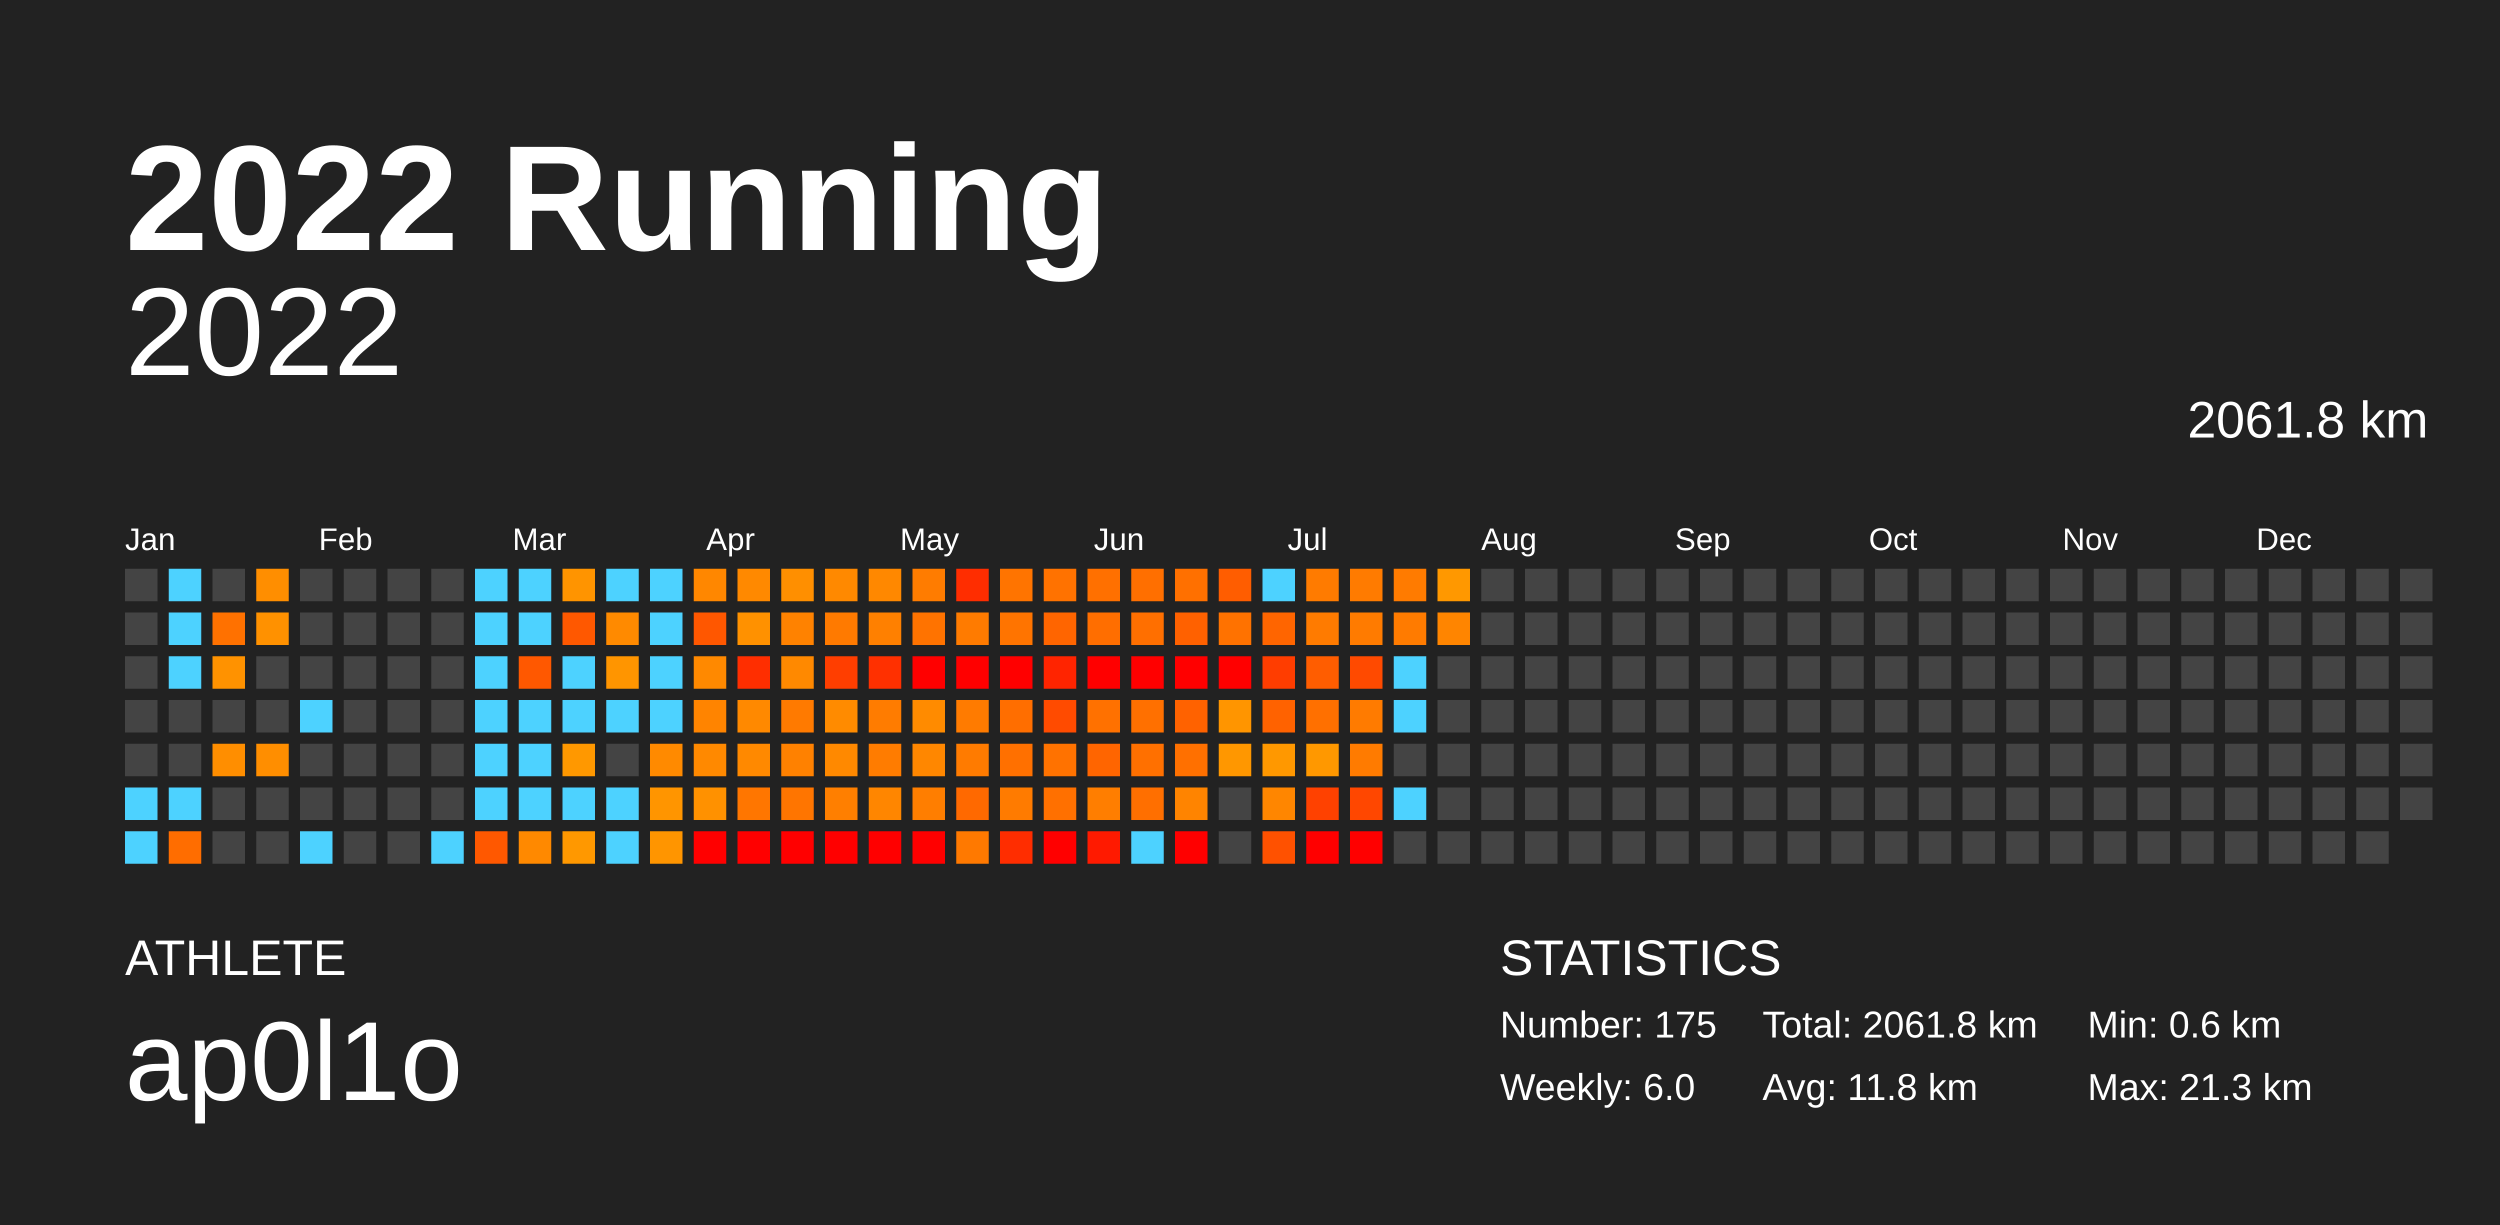
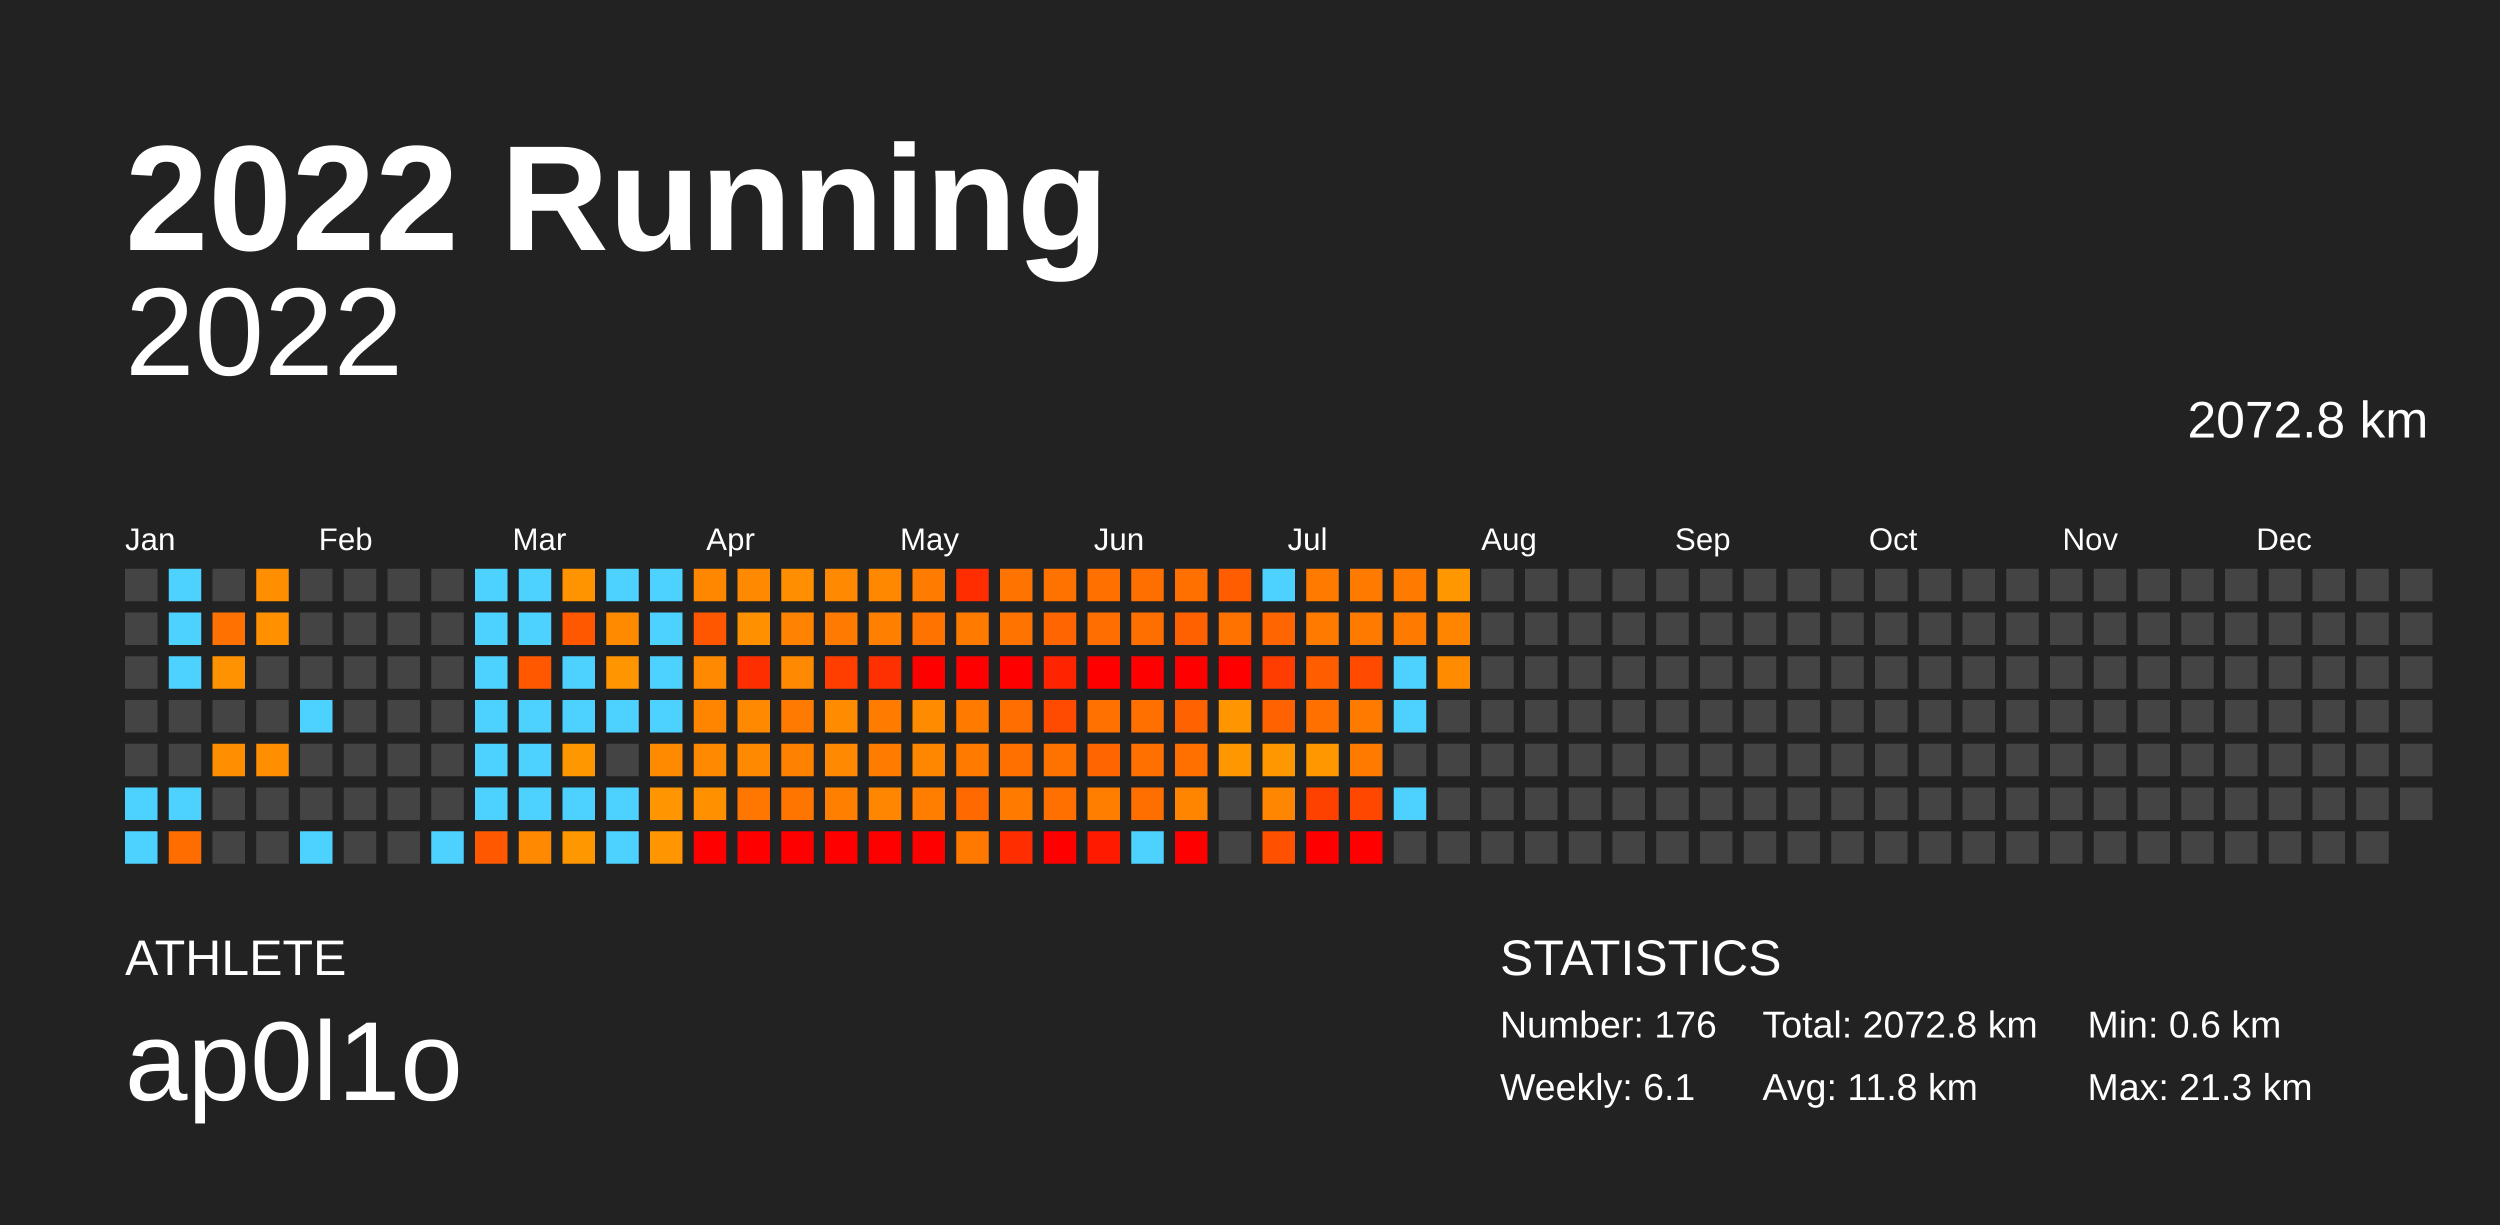
<svg xmlns="http://www.w3.org/2000/svg" baseProfile="full" height="98mm" version="1.1" viewBox="0,0,200,98" width="200mm">
  <defs />
  <rect fill="#222222" height="98" width="200" x="0" y="0" />
  <text fill="#FFFFFF" style="font-size:12px; font-family:Arial; font-weight:bold;" x="10" y="20">2022 Running</text>
  <text fill="#FFFFFF" style="font-size:4px; font-family:Arial" x="10" y="78">ATHLETE</text>
  <text fill="#FFFFFF" style="font-size:9px; font-family:Arial" x="10" y="88">ap0l1o</text>
  <text fill="#FFFFFF" style="font-size:4px; font-family:Arial" x="120" y="78">STATISTICS</text>
-   <text fill="#FFFFFF" style="font-size:3px; font-family:Arial" x="120" y="83">Number: 175</text>
-   <text fill="#FFFFFF" style="font-size:3px; font-family:Arial" x="120" y="88">Weekly: 6.0</text>
-   <text fill="#FFFFFF" style="font-size:3px; font-family:Arial" x="141" y="83">Total: 2061.8 km</text>
+   <text fill="#FFFFFF" style="font-size:3px; font-family:Arial" x="120" y="83">Number: 176</text>
+   <text fill="#FFFFFF" style="font-size:3px; font-family:Arial" x="120" y="88">Weekly: 6.1</text>
+   <text fill="#FFFFFF" style="font-size:3px; font-family:Arial" x="141" y="83">Total: 2072.8 km</text>
  <text fill="#FFFFFF" style="font-size:3px; font-family:Arial" x="141" y="88">Avg: 11.8 km</text>
  <text fill="#FFFFFF" style="font-size:3px; font-family:Arial" x="167" y="83">Min: 0.6 km</text>
  <text fill="#FFFFFF" style="font-size:3px; font-family:Arial" x="167" y="88">Max: 21.3 km</text>
  <text alignment-baseline="hanging" fill="#FFFFFF" style="font-size:10.0px; font-family:Arial;" x="10" y="30">2022</text>
-   <text alignment-baseline="hanging" fill="#FFFFFF" style="font-size:4.125px; font-family:Arial;" x="175" y="35">2061.8 km</text>
+   <text alignment-baseline="hanging" fill="#FFFFFF" style="font-size:4.125px; font-family:Arial;" x="175" y="35">2072.8 km</text>
  <text fill="#FFFFFF" style="font-size:2.5px; font-family:Arial" x="10.0" y="44">Jan</text>
  <text fill="#FFFFFF" style="font-size:2.5px; font-family:Arial" x="25.5" y="44">Feb</text>
  <text fill="#FFFFFF" style="font-size:2.5px; font-family:Arial" x="41.0" y="44">Mar</text>
  <text fill="#FFFFFF" style="font-size:2.5px; font-family:Arial" x="56.5" y="44">Apr</text>
  <text fill="#FFFFFF" style="font-size:2.5px; font-family:Arial" x="72.0" y="44">May</text>
  <text fill="#FFFFFF" style="font-size:2.5px; font-family:Arial" x="87.5" y="44">Jun</text>
  <text fill="#FFFFFF" style="font-size:2.5px; font-family:Arial" x="103.0" y="44">Jul</text>
  <text fill="#FFFFFF" style="font-size:2.5px; font-family:Arial" x="118.5" y="44">Aug</text>
  <text fill="#FFFFFF" style="font-size:2.5px; font-family:Arial" x="134.0" y="44">Sep</text>
  <text fill="#FFFFFF" style="font-size:2.5px; font-family:Arial" x="149.5" y="44">Oct</text>
  <text fill="#FFFFFF" style="font-size:2.5px; font-family:Arial" x="165.0" y="44">Nov</text>
  <text fill="#FFFFFF" style="font-size:2.5px; font-family:Arial" x="180.5" y="44">Dec</text>
  <rect fill="#444444" height="2.6" width="2.6" x="10.0" y="45.5" />
  <rect fill="#444444" height="2.6" width="2.6" x="10.0" y="49.0" />
  <rect fill="#444444" height="2.6" width="2.6" x="10.0" y="52.5" />
  <rect fill="#444444" height="2.6" width="2.6" x="10.0" y="56.0" />
  <rect fill="#444444" height="2.6" width="2.6" x="10.0" y="59.5" />
  <rect fill="#4dd2ff" height="2.6" width="2.6" x="10.0" y="63.0" />
  <rect fill="#4dd2ff" height="2.6" width="2.6" x="10.0" y="66.5" />
  <rect fill="#4dd2ff" height="2.6" width="2.6" x="13.5" y="45.5" />
  <rect fill="#4dd2ff" height="2.6" width="2.6" x="13.5" y="49.0" />
  <rect fill="#4dd2ff" height="2.6" width="2.6" x="13.5" y="52.5" />
  <rect fill="#444444" height="2.6" width="2.6" x="13.5" y="56.0" />
  <rect fill="#444444" height="2.6" width="2.6" x="13.5" y="59.5" />
  <rect fill="#4dd2ff" height="2.6" width="2.6" x="13.5" y="63.0" />
  <rect fill="#ff6d00" height="2.6" width="2.6" x="13.5" y="66.5" />
  <rect fill="#444444" height="2.6" width="2.6" x="17.0" y="45.5" />
  <rect fill="#ff7100" height="2.6" width="2.6" x="17.0" y="49.0" />
  <rect fill="#ff9200" height="2.6" width="2.6" x="17.0" y="52.5" />
  <rect fill="#444444" height="2.6" width="2.6" x="17.0" y="56.0" />
  <rect fill="#ff8e00" height="2.6" width="2.6" x="17.0" y="59.5" />
  <rect fill="#444444" height="2.6" width="2.6" x="17.0" y="63.0" />
  <rect fill="#444444" height="2.6" width="2.6" x="17.0" y="66.5" />
  <rect fill="#ff8e00" height="2.6" width="2.6" x="20.5" y="45.5" />
  <rect fill="#ff9100" height="2.6" width="2.6" x="20.5" y="49.0" />
  <rect fill="#444444" height="2.6" width="2.6" x="20.5" y="52.5" />
  <rect fill="#444444" height="2.6" width="2.6" x="20.5" y="56.0" />
  <rect fill="#ff8e00" height="2.6" width="2.6" x="20.5" y="59.5" />
  <rect fill="#444444" height="2.6" width="2.6" x="20.5" y="63.0" />
  <rect fill="#444444" height="2.6" width="2.6" x="20.5" y="66.5" />
  <rect fill="#444444" height="2.6" width="2.6" x="24.0" y="45.5" />
  <rect fill="#444444" height="2.6" width="2.6" x="24.0" y="49.0" />
  <rect fill="#444444" height="2.6" width="2.6" x="24.0" y="52.5" />
  <rect fill="#4dd2ff" height="2.6" width="2.6" x="24.0" y="56.0" />
  <rect fill="#444444" height="2.6" width="2.6" x="24.0" y="59.5" />
  <rect fill="#444444" height="2.6" width="2.6" x="24.0" y="63.0" />
  <rect fill="#4dd2ff" height="2.6" width="2.6" x="24.0" y="66.5" />
  <rect fill="#444444" height="2.6" width="2.6" x="27.5" y="45.5" />
  <rect fill="#444444" height="2.6" width="2.6" x="27.5" y="49.0" />
  <rect fill="#444444" height="2.6" width="2.6" x="27.5" y="52.5" />
  <rect fill="#444444" height="2.6" width="2.6" x="27.5" y="56.0" />
  <rect fill="#444444" height="2.6" width="2.6" x="27.5" y="59.5" />
  <rect fill="#444444" height="2.6" width="2.6" x="27.5" y="63.0" />
  <rect fill="#444444" height="2.6" width="2.6" x="27.5" y="66.5" />
  <rect fill="#444444" height="2.6" width="2.6" x="31.0" y="45.5" />
  <rect fill="#444444" height="2.6" width="2.6" x="31.0" y="49.0" />
  <rect fill="#444444" height="2.6" width="2.6" x="31.0" y="52.5" />
  <rect fill="#444444" height="2.6" width="2.6" x="31.0" y="56.0" />
  <rect fill="#444444" height="2.6" width="2.6" x="31.0" y="59.5" />
  <rect fill="#444444" height="2.6" width="2.6" x="31.0" y="63.0" />
  <rect fill="#444444" height="2.6" width="2.6" x="31.0" y="66.5" />
  <rect fill="#444444" height="2.6" width="2.6" x="34.5" y="45.5" />
  <rect fill="#444444" height="2.6" width="2.6" x="34.5" y="49.0" />
  <rect fill="#444444" height="2.6" width="2.6" x="34.5" y="52.5" />
  <rect fill="#444444" height="2.6" width="2.6" x="34.5" y="56.0" />
  <rect fill="#444444" height="2.6" width="2.6" x="34.5" y="59.5" />
  <rect fill="#444444" height="2.6" width="2.6" x="34.5" y="63.0" />
  <rect fill="#4dd2ff" height="2.6" width="2.6" x="34.5" y="66.5" />
  <rect fill="#4dd2ff" height="2.6" width="2.6" x="38.0" y="45.5" />
  <rect fill="#4dd2ff" height="2.6" width="2.6" x="38.0" y="49.0" />
  <rect fill="#4dd2ff" height="2.6" width="2.6" x="38.0" y="52.5" />
  <rect fill="#4dd2ff" height="2.6" width="2.6" x="38.0" y="56.0" />
  <rect fill="#4dd2ff" height="2.6" width="2.6" x="38.0" y="59.5" />
  <rect fill="#4dd2ff" height="2.6" width="2.6" x="38.0" y="63.0" />
  <rect fill="#ff5800" height="2.6" width="2.6" x="38.0" y="66.5" />
  <rect fill="#4dd2ff" height="2.6" width="2.6" x="41.5" y="45.5" />
  <rect fill="#4dd2ff" height="2.6" width="2.6" x="41.5" y="49.0" />
  <rect fill="#ff5800" height="2.6" width="2.6" x="41.5" y="52.5" />
  <rect fill="#4dd2ff" height="2.6" width="2.6" x="41.5" y="56.0" />
  <rect fill="#4dd2ff" height="2.6" width="2.6" x="41.5" y="59.5" />
  <rect fill="#4dd2ff" height="2.6" width="2.6" x="41.5" y="63.0" />
  <rect fill="#ff8900" height="2.6" width="2.6" x="41.5" y="66.5" />
  <rect fill="#ff9400" height="2.6" width="2.6" x="45.0" y="45.5" />
  <rect fill="#ff5800" height="2.6" width="2.6" x="45.0" y="49.0" />
  <rect fill="#4dd2ff" height="2.6" width="2.6" x="45.0" y="52.5" />
  <rect fill="#4dd2ff" height="2.6" width="2.6" x="45.0" y="56.0" />
  <rect fill="#ff9800" height="2.6" width="2.6" x="45.0" y="59.5" />
  <rect fill="#4dd2ff" height="2.6" width="2.6" x="45.0" y="63.0" />
  <rect fill="#ff9800" height="2.6" width="2.6" x="45.0" y="66.5" />
  <rect fill="#4dd2ff" height="2.6" width="2.6" x="48.5" y="45.5" />
  <rect fill="#ff8a00" height="2.6" width="2.6" x="48.5" y="49.0" />
  <rect fill="#ff9500" height="2.6" width="2.6" x="48.5" y="52.5" />
  <rect fill="#4dd2ff" height="2.6" width="2.6" x="48.5" y="56.0" />
  <rect fill="#444444" height="2.6" width="2.6" x="48.5" y="59.5" />
  <rect fill="#4dd2ff" height="2.6" width="2.6" x="48.5" y="63.0" />
  <rect fill="#4dd2ff" height="2.6" width="2.6" x="48.5" y="66.5" />
  <rect fill="#4dd2ff" height="2.6" width="2.6" x="52.0" y="45.5" />
  <rect fill="#4dd2ff" height="2.6" width="2.6" x="52.0" y="49.0" />
  <rect fill="#4dd2ff" height="2.6" width="2.6" x="52.0" y="52.5" />
  <rect fill="#4dd2ff" height="2.6" width="2.6" x="52.0" y="56.0" />
  <rect fill="#ff8a00" height="2.6" width="2.6" x="52.0" y="59.5" />
  <rect fill="#ff9500" height="2.6" width="2.6" x="52.0" y="63.0" />
  <rect fill="#ff9500" height="2.6" width="2.6" x="52.0" y="66.5" />
  <rect fill="#ff8700" height="2.6" width="2.6" x="55.5" y="45.5" />
  <rect fill="#ff5700" height="2.6" width="2.6" x="55.5" y="49.0" />
  <rect fill="#ff8900" height="2.6" width="2.6" x="55.5" y="52.5" />
  <rect fill="#ff8400" height="2.6" width="2.6" x="55.5" y="56.0" />
  <rect fill="#ff8900" height="2.6" width="2.6" x="55.5" y="59.5" />
  <rect fill="#ff9100" height="2.6" width="2.6" x="55.5" y="63.0" />
  <rect fill="red" height="2.6" width="2.6" x="55.5" y="66.5" />
  <rect fill="#ff8900" height="2.6" width="2.6" x="59.0" y="45.5" />
  <rect fill="#ff9100" height="2.6" width="2.6" x="59.0" y="49.0" />
  <rect fill="#ff2e00" height="2.6" width="2.6" x="59.0" y="52.5" />
  <rect fill="#ff8900" height="2.6" width="2.6" x="59.0" y="56.0" />
  <rect fill="#ff8900" height="2.6" width="2.6" x="59.0" y="59.5" />
  <rect fill="#ff7600" height="2.6" width="2.6" x="59.0" y="63.0" />
  <rect fill="red" height="2.6" width="2.6" x="59.0" y="66.5" />
  <rect fill="#ff8f00" height="2.6" width="2.6" x="62.5" y="45.5" />
  <rect fill="#ff8200" height="2.6" width="2.6" x="62.5" y="49.0" />
  <rect fill="#ff8900" height="2.6" width="2.6" x="62.5" y="52.5" />
  <rect fill="#ff7a00" height="2.6" width="2.6" x="62.5" y="56.0" />
  <rect fill="#ff8100" height="2.6" width="2.6" x="62.5" y="59.5" />
  <rect fill="#ff7500" height="2.6" width="2.6" x="62.5" y="63.0" />
  <rect fill="red" height="2.6" width="2.6" x="62.5" y="66.5" />
  <rect fill="#ff8900" height="2.6" width="2.6" x="66.0" y="45.5" />
  <rect fill="#ff7a00" height="2.6" width="2.6" x="66.0" y="49.0" />
  <rect fill="#ff3e00" height="2.6" width="2.6" x="66.0" y="52.5" />
  <rect fill="#ff8b00" height="2.6" width="2.6" x="66.0" y="56.0" />
  <rect fill="#ff8900" height="2.6" width="2.6" x="66.0" y="59.5" />
  <rect fill="#ff7f00" height="2.6" width="2.6" x="66.0" y="63.0" />
  <rect fill="red" height="2.6" width="2.6" x="66.0" y="66.5" />
  <rect fill="#ff8800" height="2.6" width="2.6" x="69.5" y="45.5" />
  <rect fill="#ff8000" height="2.6" width="2.6" x="69.5" y="49.0" />
  <rect fill="#ff3000" height="2.6" width="2.6" x="69.5" y="52.5" />
  <rect fill="#ff7c00" height="2.6" width="2.6" x="69.5" y="56.0" />
  <rect fill="#ff7c00" height="2.6" width="2.6" x="69.5" y="59.5" />
  <rect fill="#ff8600" height="2.6" width="2.6" x="69.5" y="63.0" />
  <rect fill="red" height="2.6" width="2.6" x="69.5" y="66.5" />
  <rect fill="#ff7c00" height="2.6" width="2.6" x="73.0" y="45.5" />
  <rect fill="#ff7300" height="2.6" width="2.6" x="73.0" y="49.0" />
  <rect fill="red" height="2.6" width="2.6" x="73.0" y="52.5" />
  <rect fill="#ff8b00" height="2.6" width="2.6" x="73.0" y="56.0" />
  <rect fill="#ff8700" height="2.6" width="2.6" x="73.0" y="59.5" />
  <rect fill="#ff7e00" height="2.6" width="2.6" x="73.0" y="63.0" />
  <rect fill="red" height="2.6" width="2.6" x="73.0" y="66.5" />
  <rect fill="#ff2d00" height="2.6" width="2.6" x="76.5" y="45.5" />
  <rect fill="#ff7b00" height="2.6" width="2.6" x="76.5" y="49.0" />
  <rect fill="red" height="2.6" width="2.6" x="76.5" y="52.5" />
  <rect fill="#ff7b00" height="2.6" width="2.6" x="76.5" y="56.0" />
  <rect fill="#ff7b00" height="2.6" width="2.6" x="76.5" y="59.5" />
  <rect fill="#ff6900" height="2.6" width="2.6" x="76.5" y="63.0" />
  <rect fill="#ff7900" height="2.6" width="2.6" x="76.5" y="66.5" />
  <rect fill="#ff7400" height="2.6" width="2.6" x="80.0" y="45.5" />
  <rect fill="#ff7400" height="2.6" width="2.6" x="80.0" y="49.0" />
  <rect fill="red" height="2.6" width="2.6" x="80.0" y="52.5" />
  <rect fill="#ff6e00" height="2.6" width="2.6" x="80.0" y="56.0" />
  <rect fill="#ff7000" height="2.6" width="2.6" x="80.0" y="59.5" />
  <rect fill="#ff7b00" height="2.6" width="2.6" x="80.0" y="63.0" />
  <rect fill="#ff2d00" height="2.6" width="2.6" x="80.0" y="66.5" />
  <rect fill="#ff7200" height="2.6" width="2.6" x="83.5" y="45.5" />
  <rect fill="#ff6500" height="2.6" width="2.6" x="83.5" y="49.0" />
  <rect fill="#ff2400" height="2.6" width="2.6" x="83.5" y="52.5" />
  <rect fill="#ff4b00" height="2.6" width="2.6" x="83.5" y="56.0" />
  <rect fill="#ff7200" height="2.6" width="2.6" x="83.5" y="59.5" />
  <rect fill="#ff7000" height="2.6" width="2.6" x="83.5" y="63.0" />
  <rect fill="red" height="2.6" width="2.6" x="83.5" y="66.5" />
  <rect fill="#ff7000" height="2.6" width="2.6" x="87.0" y="45.5" />
  <rect fill="#ff6e00" height="2.6" width="2.6" x="87.0" y="49.0" />
  <rect fill="red" height="2.6" width="2.6" x="87.0" y="52.5" />
  <rect fill="#ff7100" height="2.6" width="2.6" x="87.0" y="56.0" />
  <rect fill="#ff6500" height="2.6" width="2.6" x="87.0" y="59.5" />
  <rect fill="#ff7e00" height="2.6" width="2.6" x="87.0" y="63.0" />
  <rect fill="#ff1a00" height="2.6" width="2.6" x="87.0" y="66.5" />
  <rect fill="#ff6f00" height="2.6" width="2.6" x="90.5" y="45.5" />
  <rect fill="#ff6f00" height="2.6" width="2.6" x="90.5" y="49.0" />
  <rect fill="red" height="2.6" width="2.6" x="90.5" y="52.5" />
  <rect fill="#ff7000" height="2.6" width="2.6" x="90.5" y="56.0" />
  <rect fill="#ff7000" height="2.6" width="2.6" x="90.5" y="59.5" />
  <rect fill="#ff6f00" height="2.6" width="2.6" x="90.5" y="63.0" />
  <rect fill="#4dd2ff" height="2.6" width="2.6" x="90.5" y="66.5" />
  <rect fill="#ff7000" height="2.6" width="2.6" x="94.0" y="45.5" />
  <rect fill="#ff6100" height="2.6" width="2.6" x="94.0" y="49.0" />
  <rect fill="red" height="2.6" width="2.6" x="94.0" y="52.5" />
  <rect fill="#ff6200" height="2.6" width="2.6" x="94.0" y="56.0" />
  <rect fill="#ff7000" height="2.6" width="2.6" x="94.0" y="59.5" />
  <rect fill="#ff8400" height="2.6" width="2.6" x="94.0" y="63.0" />
  <rect fill="red" height="2.6" width="2.6" x="94.0" y="66.5" />
  <rect fill="#ff5d00" height="2.6" width="2.6" x="97.5" y="45.5" />
  <rect fill="#ff7200" height="2.6" width="2.6" x="97.5" y="49.0" />
  <rect fill="red" height="2.6" width="2.6" x="97.5" y="52.5" />
  <rect fill="#ff9500" height="2.6" width="2.6" x="97.5" y="56.0" />
  <rect fill="#ff9700" height="2.6" width="2.6" x="97.5" y="59.5" />
  <rect fill="#444444" height="2.6" width="2.6" x="97.5" y="63.0" />
  <rect fill="#444444" height="2.6" width="2.6" x="97.5" y="66.5" />
  <rect fill="#4dd2ff" height="2.6" width="2.6" x="101.0" y="45.5" />
  <rect fill="#ff6500" height="2.6" width="2.6" x="101.0" y="49.0" />
  <rect fill="#ff3d00" height="2.6" width="2.6" x="101.0" y="52.5" />
  <rect fill="#ff6200" height="2.6" width="2.6" x="101.0" y="56.0" />
  <rect fill="#ff9800" height="2.6" width="2.6" x="101.0" y="59.5" />
  <rect fill="#ff8600" height="2.6" width="2.6" x="101.0" y="63.0" />
  <rect fill="#ff5100" height="2.6" width="2.6" x="101.0" y="66.5" />
  <rect fill="#ff7b00" height="2.6" width="2.6" x="104.5" y="45.5" />
  <rect fill="#ff7b00" height="2.6" width="2.6" x="104.5" y="49.0" />
  <rect fill="#ff5d00" height="2.6" width="2.6" x="104.5" y="52.5" />
  <rect fill="#ff7000" height="2.6" width="2.6" x="104.5" y="56.0" />
  <rect fill="#ff9800" height="2.6" width="2.6" x="104.5" y="59.5" />
  <rect fill="#ff4100" height="2.6" width="2.6" x="104.5" y="63.0" />
  <rect fill="red" height="2.6" width="2.6" x="104.5" y="66.5" />
  <rect fill="#ff7b00" height="2.6" width="2.6" x="108.0" y="45.5" />
  <rect fill="#ff7b00" height="2.6" width="2.6" x="108.0" y="49.0" />
  <rect fill="#ff4a00" height="2.6" width="2.6" x="108.0" y="52.5" />
  <rect fill="#ff7b00" height="2.6" width="2.6" x="108.0" y="56.0" />
  <rect fill="#ff7b00" height="2.6" width="2.6" x="108.0" y="59.5" />
  <rect fill="#ff4700" height="2.6" width="2.6" x="108.0" y="63.0" />
  <rect fill="red" height="2.6" width="2.6" x="108.0" y="66.5" />
  <rect fill="#ff7b00" height="2.6" width="2.6" x="111.5" y="45.5" />
  <rect fill="#ff7b00" height="2.6" width="2.6" x="111.5" y="49.0" />
  <rect fill="#4dd2ff" height="2.6" width="2.6" x="111.5" y="52.5" />
  <rect fill="#4dd2ff" height="2.6" width="2.6" x="111.5" y="56.0" />
  <rect fill="#444444" height="2.6" width="2.6" x="111.5" y="59.5" />
  <rect fill="#4dd2ff" height="2.6" width="2.6" x="111.5" y="63.0" />
  <rect fill="#444444" height="2.6" width="2.6" x="111.5" y="66.5" />
  <rect fill="#ff9800" height="2.6" width="2.6" x="115.0" y="45.5" />
  <rect fill="#ff8500" height="2.6" width="2.6" x="115.0" y="49.0" />
-   <rect fill="#444444" height="2.6" width="2.6" x="115.0" y="52.5" />
+   <rect fill="#ff8b00" height="2.6" width="2.6" x="115.0" y="52.5" />
  <rect fill="#444444" height="2.6" width="2.6" x="115.0" y="56.0" />
  <rect fill="#444444" height="2.6" width="2.6" x="115.0" y="59.5" />
  <rect fill="#444444" height="2.6" width="2.6" x="115.0" y="63.0" />
  <rect fill="#444444" height="2.6" width="2.6" x="115.0" y="66.5" />
  <rect fill="#444444" height="2.6" width="2.6" x="118.5" y="45.5" />
  <rect fill="#444444" height="2.6" width="2.6" x="118.5" y="49.0" />
  <rect fill="#444444" height="2.6" width="2.6" x="118.5" y="52.5" />
  <rect fill="#444444" height="2.6" width="2.6" x="118.5" y="56.0" />
  <rect fill="#444444" height="2.6" width="2.6" x="118.5" y="59.5" />
  <rect fill="#444444" height="2.6" width="2.6" x="118.5" y="63.0" />
  <rect fill="#444444" height="2.6" width="2.6" x="118.5" y="66.5" />
  <rect fill="#444444" height="2.6" width="2.6" x="122.0" y="45.5" />
  <rect fill="#444444" height="2.6" width="2.6" x="122.0" y="49.0" />
  <rect fill="#444444" height="2.6" width="2.6" x="122.0" y="52.5" />
  <rect fill="#444444" height="2.6" width="2.6" x="122.0" y="56.0" />
  <rect fill="#444444" height="2.6" width="2.6" x="122.0" y="59.5" />
  <rect fill="#444444" height="2.6" width="2.6" x="122.0" y="63.0" />
  <rect fill="#444444" height="2.6" width="2.6" x="122.0" y="66.5" />
  <rect fill="#444444" height="2.6" width="2.6" x="125.5" y="45.5" />
  <rect fill="#444444" height="2.6" width="2.6" x="125.5" y="49.0" />
  <rect fill="#444444" height="2.6" width="2.6" x="125.5" y="52.5" />
  <rect fill="#444444" height="2.6" width="2.6" x="125.5" y="56.0" />
  <rect fill="#444444" height="2.6" width="2.6" x="125.5" y="59.5" />
  <rect fill="#444444" height="2.6" width="2.6" x="125.5" y="63.0" />
  <rect fill="#444444" height="2.6" width="2.6" x="125.5" y="66.5" />
  <rect fill="#444444" height="2.6" width="2.6" x="129.0" y="45.5" />
  <rect fill="#444444" height="2.6" width="2.6" x="129.0" y="49.0" />
  <rect fill="#444444" height="2.6" width="2.6" x="129.0" y="52.5" />
  <rect fill="#444444" height="2.6" width="2.6" x="129.0" y="56.0" />
  <rect fill="#444444" height="2.6" width="2.6" x="129.0" y="59.5" />
  <rect fill="#444444" height="2.6" width="2.6" x="129.0" y="63.0" />
  <rect fill="#444444" height="2.6" width="2.6" x="129.0" y="66.5" />
  <rect fill="#444444" height="2.6" width="2.6" x="132.5" y="45.5" />
  <rect fill="#444444" height="2.6" width="2.6" x="132.5" y="49.0" />
  <rect fill="#444444" height="2.6" width="2.6" x="132.5" y="52.5" />
  <rect fill="#444444" height="2.6" width="2.6" x="132.5" y="56.0" />
  <rect fill="#444444" height="2.6" width="2.6" x="132.5" y="59.5" />
  <rect fill="#444444" height="2.6" width="2.6" x="132.5" y="63.0" />
  <rect fill="#444444" height="2.6" width="2.6" x="132.5" y="66.5" />
  <rect fill="#444444" height="2.6" width="2.6" x="136.0" y="45.5" />
  <rect fill="#444444" height="2.6" width="2.6" x="136.0" y="49.0" />
  <rect fill="#444444" height="2.6" width="2.6" x="136.0" y="52.5" />
  <rect fill="#444444" height="2.6" width="2.6" x="136.0" y="56.0" />
  <rect fill="#444444" height="2.6" width="2.6" x="136.0" y="59.5" />
  <rect fill="#444444" height="2.6" width="2.6" x="136.0" y="63.0" />
  <rect fill="#444444" height="2.6" width="2.6" x="136.0" y="66.5" />
  <rect fill="#444444" height="2.6" width="2.6" x="139.5" y="45.5" />
  <rect fill="#444444" height="2.6" width="2.6" x="139.5" y="49.0" />
  <rect fill="#444444" height="2.6" width="2.6" x="139.5" y="52.5" />
  <rect fill="#444444" height="2.6" width="2.6" x="139.5" y="56.0" />
  <rect fill="#444444" height="2.6" width="2.6" x="139.5" y="59.5" />
  <rect fill="#444444" height="2.6" width="2.6" x="139.5" y="63.0" />
  <rect fill="#444444" height="2.6" width="2.6" x="139.5" y="66.5" />
  <rect fill="#444444" height="2.6" width="2.6" x="143.0" y="45.5" />
  <rect fill="#444444" height="2.6" width="2.6" x="143.0" y="49.0" />
  <rect fill="#444444" height="2.6" width="2.6" x="143.0" y="52.5" />
  <rect fill="#444444" height="2.6" width="2.6" x="143.0" y="56.0" />
  <rect fill="#444444" height="2.6" width="2.6" x="143.0" y="59.5" />
  <rect fill="#444444" height="2.6" width="2.6" x="143.0" y="63.0" />
  <rect fill="#444444" height="2.6" width="2.6" x="143.0" y="66.5" />
  <rect fill="#444444" height="2.6" width="2.6" x="146.5" y="45.5" />
  <rect fill="#444444" height="2.6" width="2.6" x="146.5" y="49.0" />
  <rect fill="#444444" height="2.6" width="2.6" x="146.5" y="52.5" />
  <rect fill="#444444" height="2.6" width="2.6" x="146.5" y="56.0" />
  <rect fill="#444444" height="2.6" width="2.6" x="146.5" y="59.5" />
  <rect fill="#444444" height="2.6" width="2.6" x="146.5" y="63.0" />
  <rect fill="#444444" height="2.6" width="2.6" x="146.5" y="66.5" />
  <rect fill="#444444" height="2.6" width="2.6" x="150.0" y="45.5" />
  <rect fill="#444444" height="2.6" width="2.6" x="150.0" y="49.0" />
  <rect fill="#444444" height="2.6" width="2.6" x="150.0" y="52.5" />
  <rect fill="#444444" height="2.6" width="2.6" x="150.0" y="56.0" />
  <rect fill="#444444" height="2.6" width="2.6" x="150.0" y="59.5" />
  <rect fill="#444444" height="2.6" width="2.6" x="150.0" y="63.0" />
  <rect fill="#444444" height="2.6" width="2.6" x="150.0" y="66.5" />
  <rect fill="#444444" height="2.6" width="2.6" x="153.5" y="45.5" />
  <rect fill="#444444" height="2.6" width="2.6" x="153.5" y="49.0" />
  <rect fill="#444444" height="2.6" width="2.6" x="153.5" y="52.5" />
  <rect fill="#444444" height="2.6" width="2.6" x="153.5" y="56.0" />
  <rect fill="#444444" height="2.6" width="2.6" x="153.5" y="59.5" />
  <rect fill="#444444" height="2.6" width="2.6" x="153.5" y="63.0" />
  <rect fill="#444444" height="2.6" width="2.6" x="153.5" y="66.5" />
  <rect fill="#444444" height="2.6" width="2.6" x="157.0" y="45.5" />
  <rect fill="#444444" height="2.6" width="2.6" x="157.0" y="49.0" />
  <rect fill="#444444" height="2.6" width="2.6" x="157.0" y="52.5" />
  <rect fill="#444444" height="2.6" width="2.6" x="157.0" y="56.0" />
  <rect fill="#444444" height="2.6" width="2.6" x="157.0" y="59.5" />
  <rect fill="#444444" height="2.6" width="2.6" x="157.0" y="63.0" />
  <rect fill="#444444" height="2.6" width="2.6" x="157.0" y="66.5" />
  <rect fill="#444444" height="2.6" width="2.6" x="160.5" y="45.5" />
  <rect fill="#444444" height="2.6" width="2.6" x="160.5" y="49.0" />
  <rect fill="#444444" height="2.6" width="2.6" x="160.5" y="52.5" />
  <rect fill="#444444" height="2.6" width="2.6" x="160.5" y="56.0" />
  <rect fill="#444444" height="2.6" width="2.6" x="160.5" y="59.5" />
  <rect fill="#444444" height="2.6" width="2.6" x="160.5" y="63.0" />
  <rect fill="#444444" height="2.6" width="2.6" x="160.5" y="66.5" />
  <rect fill="#444444" height="2.6" width="2.6" x="164.0" y="45.5" />
  <rect fill="#444444" height="2.6" width="2.6" x="164.0" y="49.0" />
  <rect fill="#444444" height="2.6" width="2.6" x="164.0" y="52.5" />
  <rect fill="#444444" height="2.6" width="2.6" x="164.0" y="56.0" />
  <rect fill="#444444" height="2.6" width="2.6" x="164.0" y="59.5" />
  <rect fill="#444444" height="2.6" width="2.6" x="164.0" y="63.0" />
  <rect fill="#444444" height="2.6" width="2.6" x="164.0" y="66.5" />
  <rect fill="#444444" height="2.6" width="2.6" x="167.5" y="45.5" />
  <rect fill="#444444" height="2.6" width="2.6" x="167.5" y="49.0" />
  <rect fill="#444444" height="2.6" width="2.6" x="167.5" y="52.5" />
  <rect fill="#444444" height="2.6" width="2.6" x="167.5" y="56.0" />
  <rect fill="#444444" height="2.6" width="2.6" x="167.5" y="59.5" />
  <rect fill="#444444" height="2.6" width="2.6" x="167.5" y="63.0" />
  <rect fill="#444444" height="2.6" width="2.6" x="167.5" y="66.5" />
  <rect fill="#444444" height="2.6" width="2.6" x="171.0" y="45.5" />
  <rect fill="#444444" height="2.6" width="2.6" x="171.0" y="49.0" />
  <rect fill="#444444" height="2.6" width="2.6" x="171.0" y="52.5" />
  <rect fill="#444444" height="2.6" width="2.6" x="171.0" y="56.0" />
  <rect fill="#444444" height="2.6" width="2.6" x="171.0" y="59.5" />
  <rect fill="#444444" height="2.6" width="2.6" x="171.0" y="63.0" />
  <rect fill="#444444" height="2.6" width="2.6" x="171.0" y="66.5" />
  <rect fill="#444444" height="2.6" width="2.6" x="174.5" y="45.5" />
  <rect fill="#444444" height="2.6" width="2.6" x="174.5" y="49.0" />
  <rect fill="#444444" height="2.6" width="2.6" x="174.5" y="52.5" />
  <rect fill="#444444" height="2.6" width="2.6" x="174.5" y="56.0" />
  <rect fill="#444444" height="2.6" width="2.6" x="174.5" y="59.5" />
  <rect fill="#444444" height="2.6" width="2.6" x="174.5" y="63.0" />
  <rect fill="#444444" height="2.6" width="2.6" x="174.5" y="66.5" />
  <rect fill="#444444" height="2.6" width="2.6" x="178.0" y="45.5" />
  <rect fill="#444444" height="2.6" width="2.6" x="178.0" y="49.0" />
  <rect fill="#444444" height="2.6" width="2.6" x="178.0" y="52.5" />
  <rect fill="#444444" height="2.6" width="2.6" x="178.0" y="56.0" />
  <rect fill="#444444" height="2.6" width="2.6" x="178.0" y="59.5" />
  <rect fill="#444444" height="2.6" width="2.6" x="178.0" y="63.0" />
  <rect fill="#444444" height="2.6" width="2.6" x="178.0" y="66.5" />
  <rect fill="#444444" height="2.6" width="2.6" x="181.5" y="45.5" />
  <rect fill="#444444" height="2.6" width="2.6" x="181.5" y="49.0" />
  <rect fill="#444444" height="2.6" width="2.6" x="181.5" y="52.5" />
  <rect fill="#444444" height="2.6" width="2.6" x="181.5" y="56.0" />
  <rect fill="#444444" height="2.6" width="2.6" x="181.5" y="59.5" />
  <rect fill="#444444" height="2.6" width="2.6" x="181.5" y="63.0" />
  <rect fill="#444444" height="2.6" width="2.6" x="181.5" y="66.5" />
  <rect fill="#444444" height="2.6" width="2.6" x="185.0" y="45.5" />
  <rect fill="#444444" height="2.6" width="2.6" x="185.0" y="49.0" />
  <rect fill="#444444" height="2.6" width="2.6" x="185.0" y="52.5" />
  <rect fill="#444444" height="2.6" width="2.6" x="185.0" y="56.0" />
  <rect fill="#444444" height="2.6" width="2.6" x="185.0" y="59.5" />
  <rect fill="#444444" height="2.6" width="2.6" x="185.0" y="63.0" />
  <rect fill="#444444" height="2.6" width="2.6" x="185.0" y="66.5" />
  <rect fill="#444444" height="2.6" width="2.6" x="188.5" y="45.5" />
  <rect fill="#444444" height="2.6" width="2.6" x="188.5" y="49.0" />
  <rect fill="#444444" height="2.6" width="2.6" x="188.5" y="52.5" />
  <rect fill="#444444" height="2.6" width="2.6" x="188.5" y="56.0" />
  <rect fill="#444444" height="2.6" width="2.6" x="188.5" y="59.5" />
  <rect fill="#444444" height="2.6" width="2.6" x="188.5" y="63.0" />
  <rect fill="#444444" height="2.6" width="2.6" x="188.5" y="66.5" />
  <rect fill="#444444" height="2.6" width="2.6" x="192.0" y="45.5" />
  <rect fill="#444444" height="2.6" width="2.6" x="192.0" y="49.0" />
  <rect fill="#444444" height="2.6" width="2.6" x="192.0" y="52.5" />
  <rect fill="#444444" height="2.6" width="2.6" x="192.0" y="56.0" />
  <rect fill="#444444" height="2.6" width="2.6" x="192.0" y="59.5" />
  <rect fill="#444444" height="2.6" width="2.6" x="192.0" y="63.0" />
</svg>
